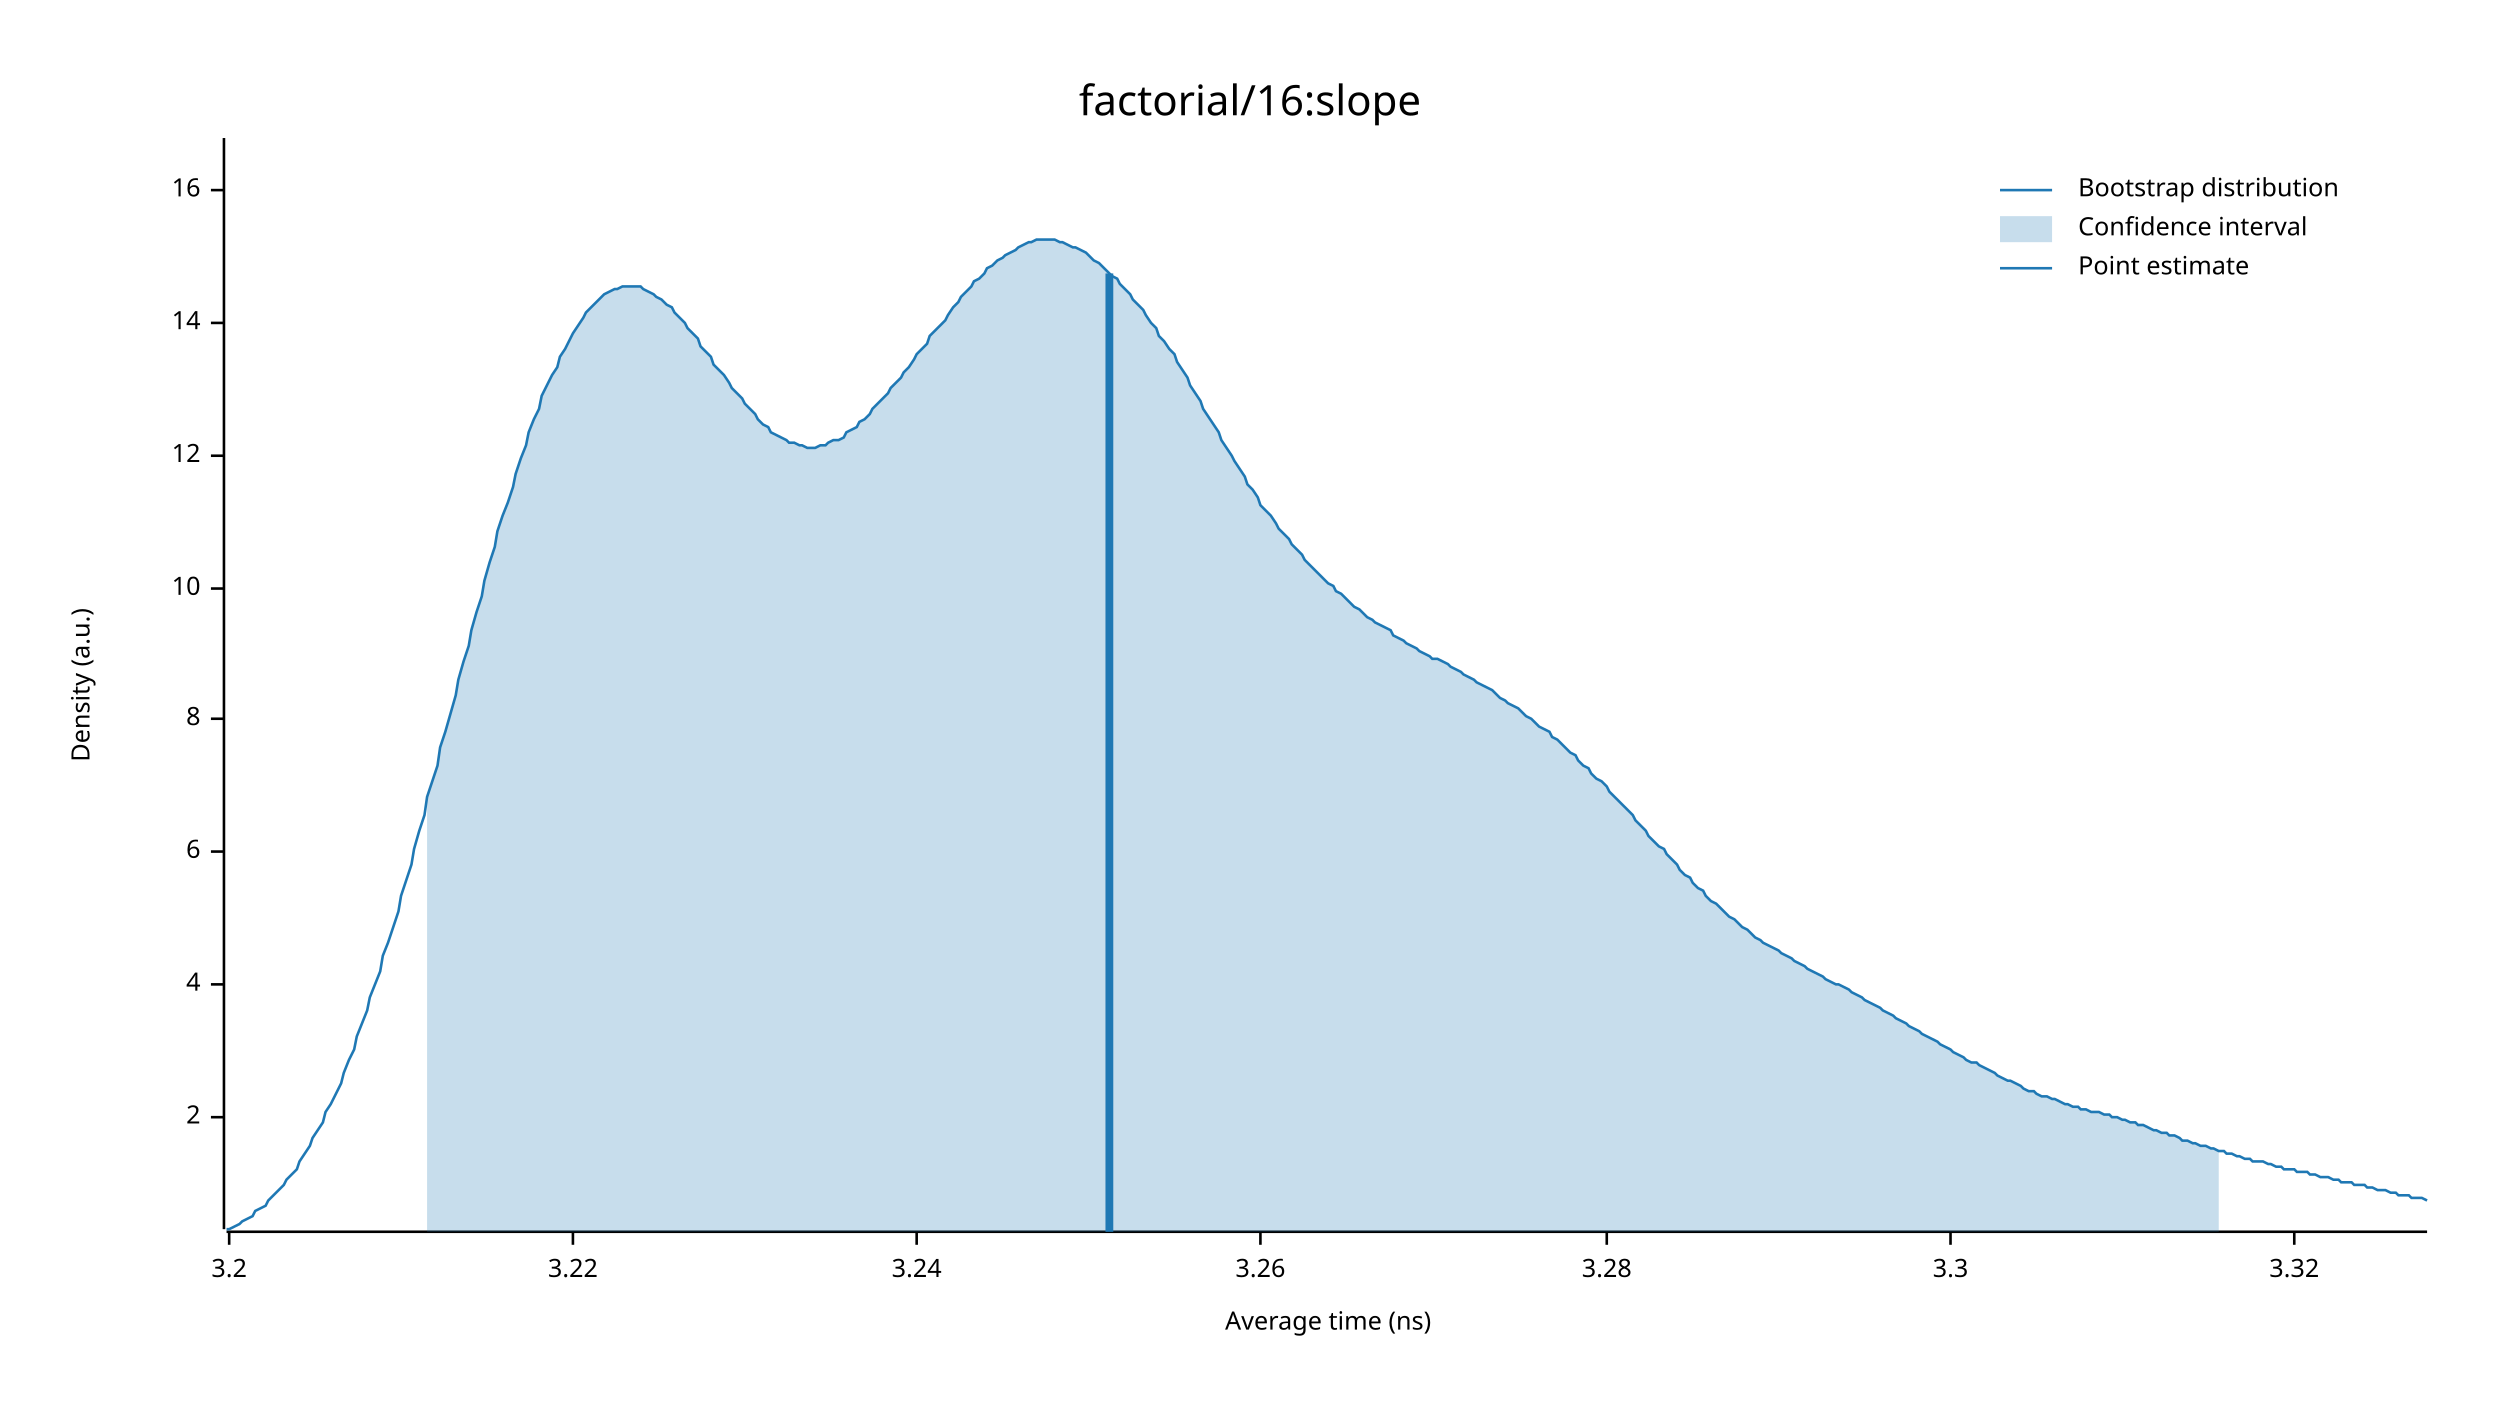
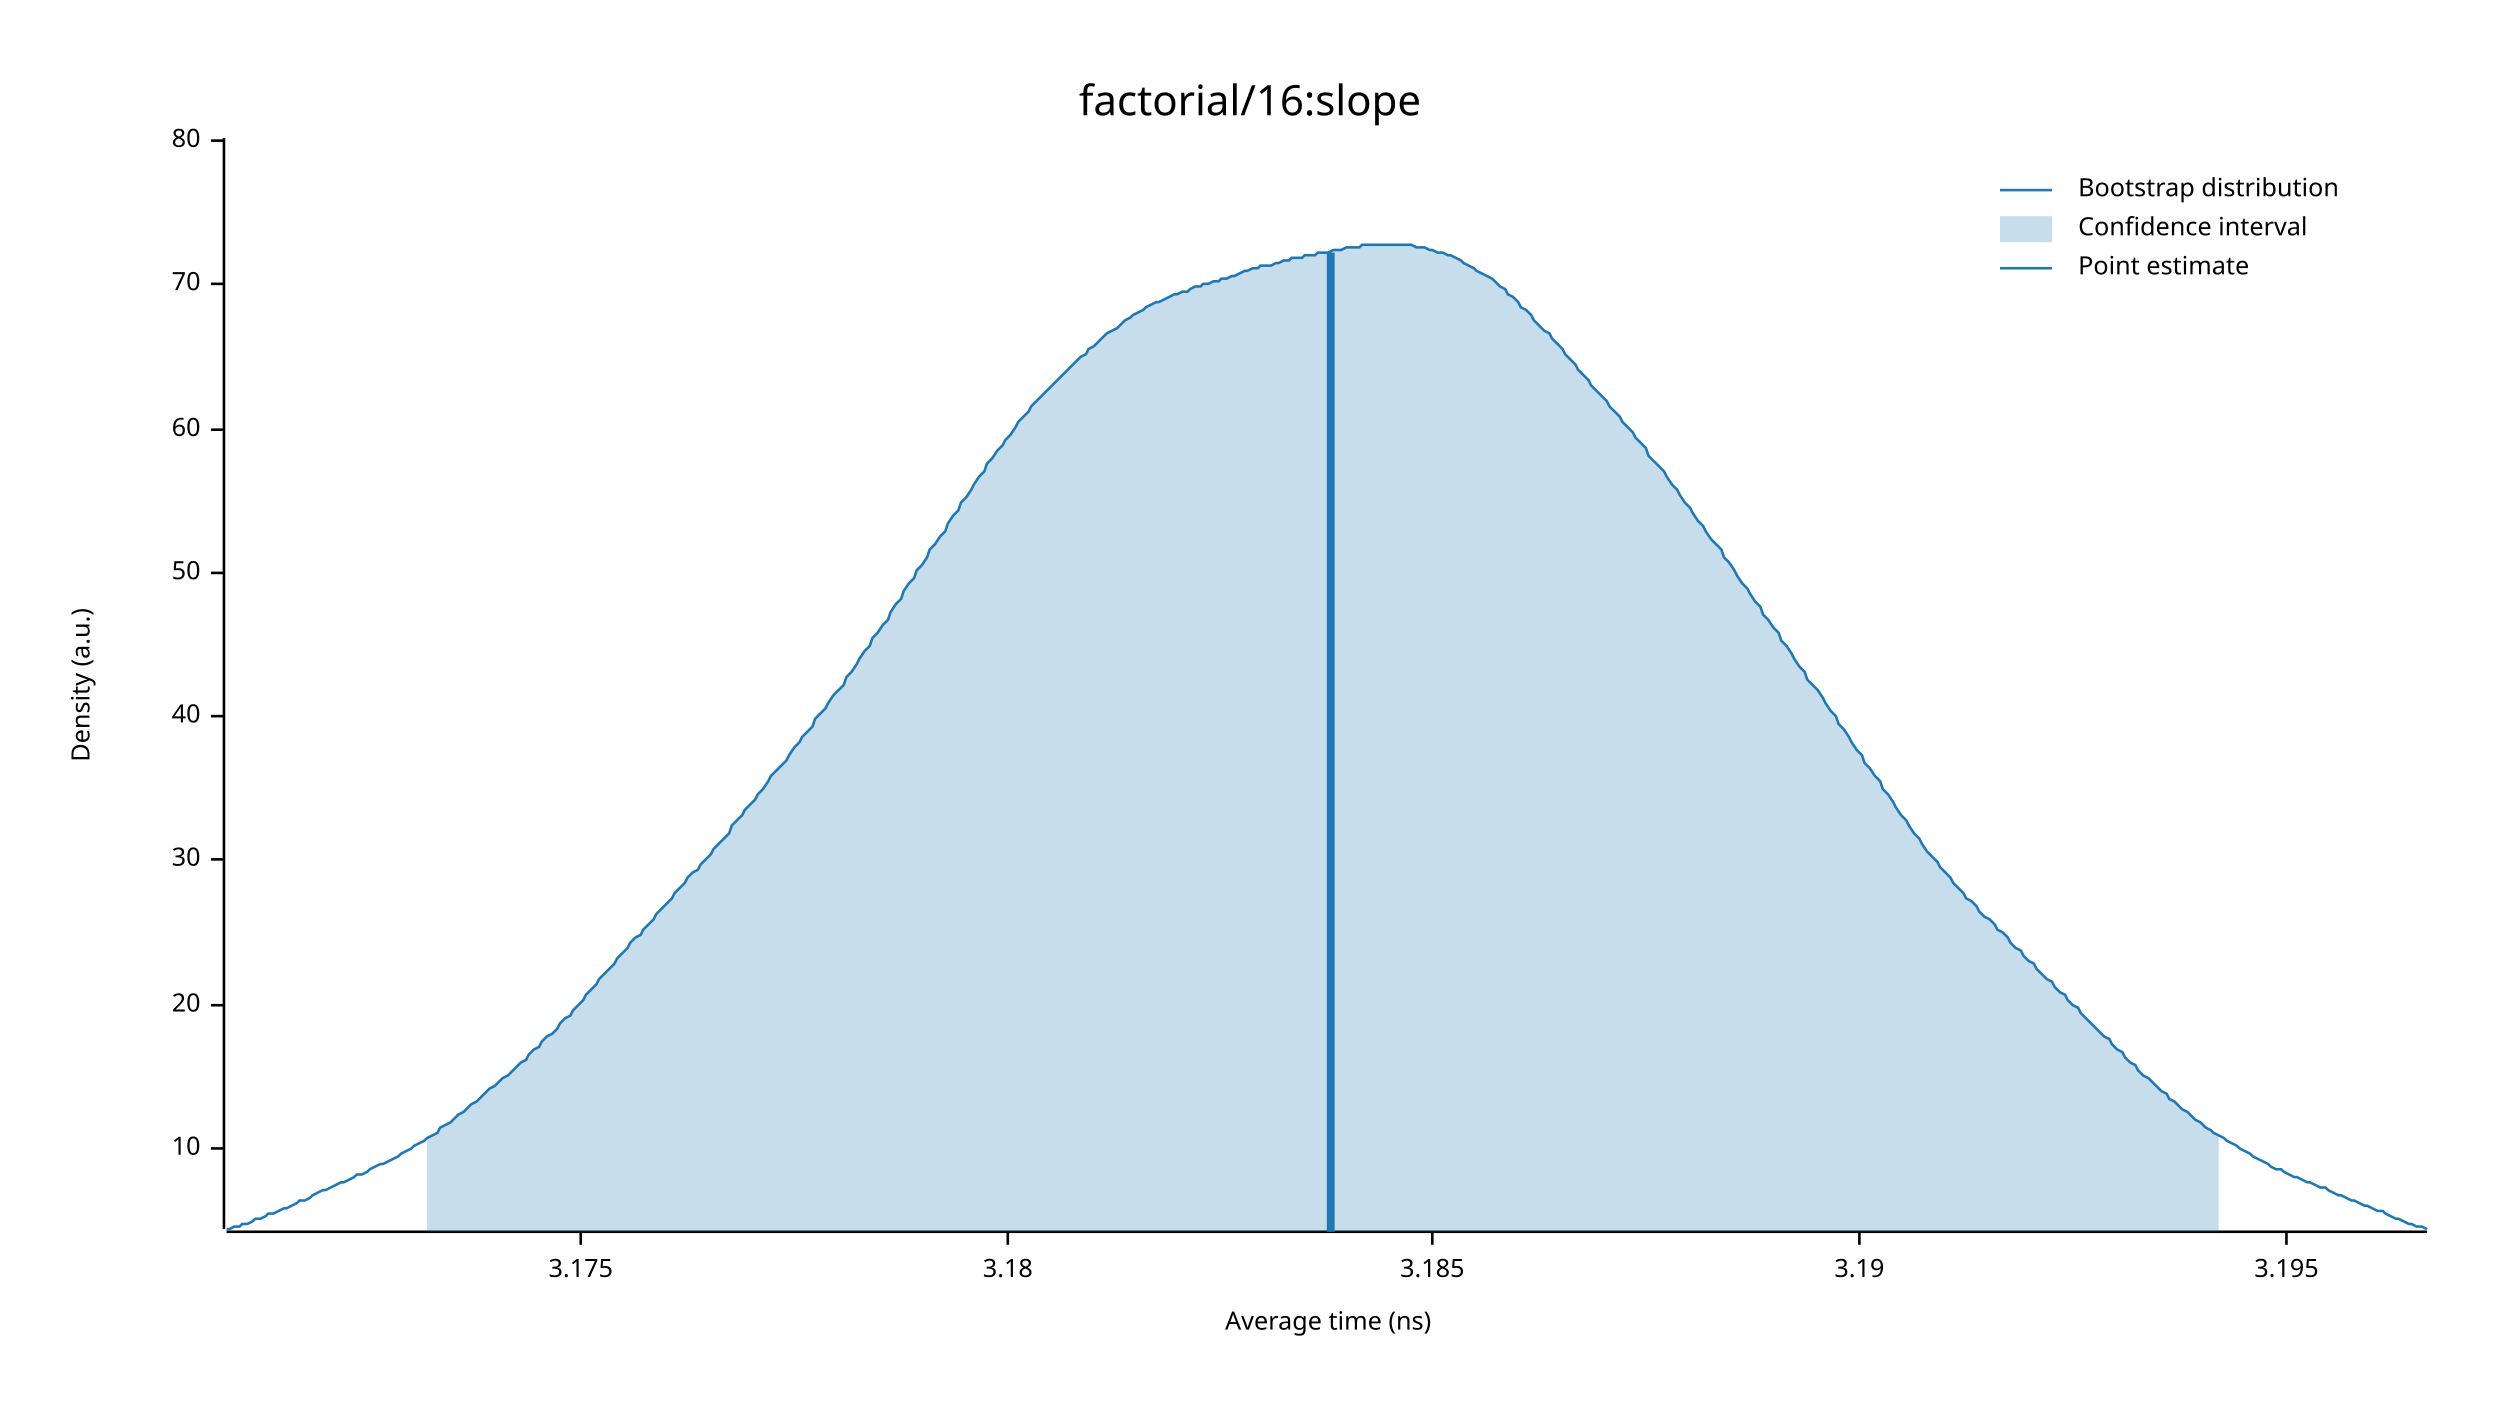
<svg xmlns="http://www.w3.org/2000/svg" width="960" height="540" viewBox="0 0 960 540">
  <text x="480" y="32" dy="0.76em" text-anchor="middle" font-family="sans-serif" font-size="16.129" opacity="1" fill="#000000">
factorial/16:slope
</text>
  <text x="27" y="263" dy="0.76em" text-anchor="middle" font-family="sans-serif" font-size="9.677" opacity="1" fill="#000000" transform="rotate(270, 27, 263)">
Density (a.u.)
</text>
  <text x="510" y="513" dy="-0.5ex" text-anchor="middle" font-family="sans-serif" font-size="9.677" opacity="1" fill="#000000">
Average time (ns)
</text>
  <polyline fill="none" opacity="1" stroke="#000000" stroke-width="1" points="86,53 86,472 " />
-   <text x="77" y="429" dy="0.5ex" text-anchor="end" font-family="sans-serif" font-size="9.677" opacity="1" fill="#000000">
- 2
- </text>
-   <polyline fill="none" opacity="1" stroke="#000000" stroke-width="1" points="81,429 86,429 " />
-   <text x="77" y="378" dy="0.5ex" text-anchor="end" font-family="sans-serif" font-size="9.677" opacity="1" fill="#000000">
- 4
- </text>
-   <polyline fill="none" opacity="1" stroke="#000000" stroke-width="1" points="81,378 86,378 " />
-   <text x="77" y="327" dy="0.5ex" text-anchor="end" font-family="sans-serif" font-size="9.677" opacity="1" fill="#000000">
- 6
- </text>
-   <polyline fill="none" opacity="1" stroke="#000000" stroke-width="1" points="81,327 86,327 " />
-   <text x="77" y="276" dy="0.5ex" text-anchor="end" font-family="sans-serif" font-size="9.677" opacity="1" fill="#000000">
- 8
- </text>
-   <polyline fill="none" opacity="1" stroke="#000000" stroke-width="1" points="81,276 86,276 " />
-   <text x="77" y="226" dy="0.5ex" text-anchor="end" font-family="sans-serif" font-size="9.677" opacity="1" fill="#000000">
+   <text x="77" y="441" dy="0.5ex" text-anchor="end" font-family="sans-serif" font-size="9.677" opacity="1" fill="#000000">
10
</text>
-   <polyline fill="none" opacity="1" stroke="#000000" stroke-width="1" points="81,226 86,226 " />
-   <text x="77" y="175" dy="0.5ex" text-anchor="end" font-family="sans-serif" font-size="9.677" opacity="1" fill="#000000">
- 12
+   <polyline fill="none" opacity="1" stroke="#000000" stroke-width="1" points="81,441 86,441 " />
+   <text x="77" y="386" dy="0.5ex" text-anchor="end" font-family="sans-serif" font-size="9.677" opacity="1" fill="#000000">
+ 20
</text>
-   <polyline fill="none" opacity="1" stroke="#000000" stroke-width="1" points="81,175 86,175 " />
-   <text x="77" y="124" dy="0.5ex" text-anchor="end" font-family="sans-serif" font-size="9.677" opacity="1" fill="#000000">
- 14
+   <polyline fill="none" opacity="1" stroke="#000000" stroke-width="1" points="81,386 86,386 " />
+   <text x="77" y="330" dy="0.5ex" text-anchor="end" font-family="sans-serif" font-size="9.677" opacity="1" fill="#000000">
+ 30
</text>
-   <polyline fill="none" opacity="1" stroke="#000000" stroke-width="1" points="81,124 86,124 " />
-   <text x="77" y="73" dy="0.5ex" text-anchor="end" font-family="sans-serif" font-size="9.677" opacity="1" fill="#000000">
- 16
+   <polyline fill="none" opacity="1" stroke="#000000" stroke-width="1" points="81,330 86,330 " />
+   <text x="77" y="275" dy="0.5ex" text-anchor="end" font-family="sans-serif" font-size="9.677" opacity="1" fill="#000000">
+ 40
</text>
-   <polyline fill="none" opacity="1" stroke="#000000" stroke-width="1" points="81,73 86,73 " />
+   <polyline fill="none" opacity="1" stroke="#000000" stroke-width="1" points="81,275 86,275 " />
+   <text x="77" y="220" dy="0.5ex" text-anchor="end" font-family="sans-serif" font-size="9.677" opacity="1" fill="#000000">
+ 50
+ </text>
+   <polyline fill="none" opacity="1" stroke="#000000" stroke-width="1" points="81,220 86,220 " />
+   <text x="77" y="165" dy="0.5ex" text-anchor="end" font-family="sans-serif" font-size="9.677" opacity="1" fill="#000000">
+ 60
+ </text>
+   <polyline fill="none" opacity="1" stroke="#000000" stroke-width="1" points="81,165 86,165 " />
+   <text x="77" y="109" dy="0.5ex" text-anchor="end" font-family="sans-serif" font-size="9.677" opacity="1" fill="#000000">
+ 70
+ </text>
+   <polyline fill="none" opacity="1" stroke="#000000" stroke-width="1" points="81,109 86,109 " />
+   <text x="77" y="54" dy="0.5ex" text-anchor="end" font-family="sans-serif" font-size="9.677" opacity="1" fill="#000000">
+ 80
+ </text>
+   <polyline fill="none" opacity="1" stroke="#000000" stroke-width="1" points="81,54 86,54 " />
  <polyline fill="none" opacity="1" stroke="#000000" stroke-width="1" points="87,473 932,473 " />
-   <text x="88" y="483" dy="0.76em" text-anchor="middle" font-family="sans-serif" font-size="9.677" opacity="1" fill="#000000">
- 3.2
+   <text x="223" y="483" dy="0.76em" text-anchor="middle" font-family="sans-serif" font-size="9.677" opacity="1" fill="#000000">
+ 3.175
</text>
-   <polyline fill="none" opacity="1" stroke="#000000" stroke-width="1" points="88,473 88,478 " />
-   <text x="220" y="483" dy="0.76em" text-anchor="middle" font-family="sans-serif" font-size="9.677" opacity="1" fill="#000000">
- 3.22
+   <polyline fill="none" opacity="1" stroke="#000000" stroke-width="1" points="223,473 223,478 " />
+   <text x="387" y="483" dy="0.76em" text-anchor="middle" font-family="sans-serif" font-size="9.677" opacity="1" fill="#000000">
+ 3.18
</text>
-   <polyline fill="none" opacity="1" stroke="#000000" stroke-width="1" points="220,473 220,478 " />
-   <text x="352" y="483" dy="0.76em" text-anchor="middle" font-family="sans-serif" font-size="9.677" opacity="1" fill="#000000">
- 3.24
+   <polyline fill="none" opacity="1" stroke="#000000" stroke-width="1" points="387,473 387,478 " />
+   <text x="550" y="483" dy="0.76em" text-anchor="middle" font-family="sans-serif" font-size="9.677" opacity="1" fill="#000000">
+ 3.185
</text>
-   <polyline fill="none" opacity="1" stroke="#000000" stroke-width="1" points="352,473 352,478 " />
-   <text x="484" y="483" dy="0.76em" text-anchor="middle" font-family="sans-serif" font-size="9.677" opacity="1" fill="#000000">
- 3.26
+   <polyline fill="none" opacity="1" stroke="#000000" stroke-width="1" points="550,473 550,478 " />
+   <text x="714" y="483" dy="0.76em" text-anchor="middle" font-family="sans-serif" font-size="9.677" opacity="1" fill="#000000">
+ 3.19
</text>
-   <polyline fill="none" opacity="1" stroke="#000000" stroke-width="1" points="484,473 484,478 " />
-   <text x="617" y="483" dy="0.76em" text-anchor="middle" font-family="sans-serif" font-size="9.677" opacity="1" fill="#000000">
- 3.28
+   <polyline fill="none" opacity="1" stroke="#000000" stroke-width="1" points="714,473 714,478 " />
+   <text x="878" y="483" dy="0.76em" text-anchor="middle" font-family="sans-serif" font-size="9.677" opacity="1" fill="#000000">
+ 3.195
</text>
-   <polyline fill="none" opacity="1" stroke="#000000" stroke-width="1" points="617,473 617,478 " />
-   <text x="749" y="483" dy="0.76em" text-anchor="middle" font-family="sans-serif" font-size="9.677" opacity="1" fill="#000000">
- 3.3
- </text>
-   <polyline fill="none" opacity="1" stroke="#000000" stroke-width="1" points="749,473 749,478 " />
-   <text x="881" y="483" dy="0.76em" text-anchor="middle" font-family="sans-serif" font-size="9.677" opacity="1" fill="#000000">
- 3.32
- </text>
-   <polyline fill="none" opacity="1" stroke="#000000" stroke-width="1" points="881,473 881,478 " />
-   <polyline fill="none" opacity="1" stroke="#1F78B4" stroke-width="1" points="87,472 88,472 90,471 92,470 93,469 95,468 97,467 98,465 100,464 102,463 103,461 105,459 107,457 109,455 110,453 112,451 114,449 115,446 117,443 119,440 120,437 122,434 124,431 125,427 127,424 129,420 131,416 132,412 134,407 136,403 137,398 139,393 141,388 142,383 144,378 146,373 147,367 149,362 151,356 153,350 154,344 156,338 158,332 159,326 161,319 163,313 164,306 166,300 168,294 169,287 171,281 173,274 175,267 176,261 178,254 180,248 181,242 183,235 185,229 186,223 188,216 190,210 191,204 193,198 195,193 197,187 198,182 200,176 202,171 203,166 205,161 207,157 208,152 210,148 212,144 214,141 215,137 217,134 219,130 220,128 222,125 224,122 225,120 227,118 229,116 230,115 232,113 234,112 236,111 237,111 239,110 241,110 242,110 244,110 246,110 247,111 249,112 251,113 252,114 254,115 256,117 258,118 259,120 261,122 263,124 264,126 266,128 268,130 269,133 271,135 273,137 274,140 276,142 278,144 280,147 281,149 283,151 285,153 286,155 288,157 290,159 291,161 293,163 295,164 296,166 298,167 300,168 302,169 303,170 305,170 307,171 308,171 310,172 312,172 313,172 315,171 317,171 318,170 320,169 322,169 324,168 325,166 327,165 329,164 330,162 332,161 334,159 335,157 337,155 339,153 341,151 342,149 344,147 346,145 347,143 349,141 351,138 352,136 354,134 356,132 357,129 359,127 361,125 363,123 364,121 366,118 368,116 369,114 371,112 373,110 374,108 376,107 378,105 379,103 381,102 383,100 385,99 386,98 388,97 390,96 391,95 393,94 395,93 396,93 398,92 400,92 401,92 403,92 405,92 407,93 408,93 410,94 412,95 413,95 415,96 417,97 418,98 420,100 422,101 423,102 425,104 427,106 429,107 430,109 432,111 434,113 435,115 437,117 439,119 440,121 442,124 444,126 445,129 447,131 449,134 451,136 452,139 454,142 456,145 457,148 459,151 461,154 462,157 464,160 466,163 468,166 469,169 471,172 473,175 474,177 476,180 478,183 479,186 481,188 483,191 484,194 486,196 488,198 490,201 491,203 493,205 495,207 496,209 498,211 500,213 501,215 503,217 505,219 506,220 508,222 510,224 512,225 513,227 515,228 517,230 518,231 520,233 522,234 523,235 525,237 527,238 528,239 530,240 532,241 534,242 535,244 537,245 539,246 540,247 542,248 544,249 545,250 547,251 549,252 550,253 552,253 554,254 556,255 557,256 559,257 561,258 562,259 564,260 566,261 567,262 569,263 571,264 573,265 574,266 576,268 578,269 579,270 581,271 583,272 584,273 586,275 588,276 589,277 591,279 593,280 595,281 596,283 598,284 600,286 601,287 603,289 605,290 606,292 608,294 610,295 611,297 613,299 615,300 617,302 618,304 620,306 622,308 623,309 625,311 627,313 628,315 630,317 632,319 633,321 635,323 637,325 639,326 640,328 642,330 644,332 645,334 647,336 649,337 650,339 652,341 654,342 655,344 657,346 659,347 661,349 662,350 664,352 666,353 667,354 669,356 671,357 672,358 674,360 676,361 677,362 679,363 681,364 683,365 684,366 686,367 688,368 689,369 691,370 693,371 694,372 696,373 698,374 700,375 701,376 703,377 705,378 706,378 708,379 710,380 711,381 713,382 715,383 716,384 718,385 720,386 722,387 723,388 725,389 727,390 728,391 730,392 732,393 733,394 735,395 737,396 738,397 740,398 742,399 744,400 745,401 747,402 749,403 750,404 752,405 754,406 755,407 757,408 759,408 760,409 762,410 764,411 766,412 767,413 769,414 771,415 772,415 774,416 776,417 777,418 779,419 781,419 782,420 784,421 786,421 788,422 789,422 791,423 793,424 794,424 796,425 798,425 799,426 801,426 803,427 804,427 806,427 808,428 810,428 811,429 813,429 815,430 816,430 818,431 820,431 821,432 823,432 825,433 827,434 828,434 830,435 832,435 833,436 835,436 837,437 838,438 840,438 842,439 843,439 845,440 847,440 849,441 850,441 852,442 854,442 855,443 857,443 859,444 860,444 862,445 864,445 865,446 867,446 869,446 871,447 872,447 874,448 876,448 877,449 879,449 881,449 882,450 884,450 886,450 887,451 889,451 891,452 893,452 894,452 896,453 898,453 899,454 901,454 903,454 904,455 906,455 908,455 909,456 911,456 913,457 915,457 916,457 918,458 920,458 921,459 923,459 925,459 926,460 928,460 930,460 932,461 " />
-   <polygon opacity="0.25" fill="#1F78B4" points="164,306 166,300 168,294 169,287 171,281 173,274 175,267 176,261 178,254 180,248 181,242 183,235 185,229 186,223 188,216 190,210 191,204 193,198 195,193 197,187 198,182 200,176 202,171 203,166 205,161 207,157 208,152 210,148 212,144 214,141 215,137 217,134 219,130 220,128 222,125 224,122 225,120 227,118 229,116 230,115 232,113 234,112 236,111 237,111 239,110 241,110 242,110 244,110 246,110 247,111 249,112 251,113 252,114 254,115 256,117 258,118 259,120 261,122 263,124 264,126 266,128 268,130 269,133 271,135 273,137 274,140 276,142 278,144 280,147 281,149 283,151 285,153 286,155 288,157 290,159 291,161 293,163 295,164 296,166 298,167 300,168 302,169 303,170 305,170 307,171 308,171 310,172 312,172 313,172 315,171 317,171 318,170 320,169 322,169 324,168 325,166 327,165 329,164 330,162 332,161 334,159 335,157 337,155 339,153 341,151 342,149 344,147 346,145 347,143 349,141 351,138 352,136 354,134 356,132 357,129 359,127 361,125 363,123 364,121 366,118 368,116 369,114 371,112 373,110 374,108 376,107 378,105 379,103 381,102 383,100 385,99 386,98 388,97 390,96 391,95 393,94 395,93 396,93 398,92 400,92 401,92 403,92 405,92 407,93 408,93 410,94 412,95 413,95 415,96 417,97 418,98 420,100 422,101 423,102 425,104 427,106 429,107 430,109 432,111 434,113 435,115 437,117 439,119 440,121 442,124 444,126 445,129 447,131 449,134 451,136 452,139 454,142 456,145 457,148 459,151 461,154 462,157 464,160 466,163 468,166 469,169 471,172 473,175 474,177 476,180 478,183 479,186 481,188 483,191 484,194 486,196 488,198 490,201 491,203 493,205 495,207 496,209 498,211 500,213 501,215 503,217 505,219 506,220 508,222 510,224 512,225 513,227 515,228 517,230 518,231 520,233 522,234 523,235 525,237 527,238 528,239 530,240 532,241 534,242 535,244 537,245 539,246 540,247 542,248 544,249 545,250 547,251 549,252 550,253 552,253 554,254 556,255 557,256 559,257 561,258 562,259 564,260 566,261 567,262 569,263 571,264 573,265 574,266 576,268 578,269 579,270 581,271 583,272 584,273 586,275 588,276 589,277 591,279 593,280 595,281 596,283 598,284 600,286 601,287 603,289 605,290 606,292 608,294 610,295 611,297 613,299 615,300 617,302 618,304 620,306 622,308 623,309 625,311 627,313 628,315 630,317 632,319 633,321 635,323 637,325 639,326 640,328 642,330 644,332 645,334 647,336 649,337 650,339 652,341 654,342 655,344 657,346 659,347 661,349 662,350 664,352 666,353 667,354 669,356 671,357 672,358 674,360 676,361 677,362 679,363 681,364 683,365 684,366 686,367 688,368 689,369 691,370 693,371 694,372 696,373 698,374 700,375 701,376 703,377 705,378 706,378 708,379 710,380 711,381 713,382 715,383 716,384 718,385 720,386 722,387 723,388 725,389 727,390 728,391 730,392 732,393 733,394 735,395 737,396 738,397 740,398 742,399 744,400 745,401 747,402 749,403 750,404 752,405 754,406 755,407 757,408 759,408 760,409 762,410 764,411 766,412 767,413 769,414 771,415 772,415 774,416 776,417 777,418 779,419 781,419 782,420 784,421 786,421 788,422 789,422 791,423 793,424 794,424 796,425 798,425 799,426 801,426 803,427 804,427 806,427 808,428 810,428 811,429 813,429 815,430 816,430 818,431 820,431 821,432 823,432 825,433 827,434 828,434 830,435 832,435 833,436 835,436 837,437 838,438 840,438 842,439 843,439 845,440 847,440 849,441 850,441 852,442 852,473 164,473 " />
-   <polyline fill="none" opacity="1" stroke="#1F78B4" stroke-width="3" points="426,473 426,105 " />
+   <polyline fill="none" opacity="1" stroke="#000000" stroke-width="1" points="878,473 878,478 " />
+   <polyline fill="none" opacity="1" stroke="#1F78B4" stroke-width="1" points="87,472 88,472 90,471 92,471 93,470 95,470 97,469 98,468 100,468 102,467 103,466 105,466 107,465 109,464 110,464 112,463 114,462 115,461 117,461 119,460 120,459 122,458 124,457 125,457 127,456 129,455 131,454 132,454 134,453 136,452 137,451 139,451 141,450 142,449 144,448 146,447 147,447 149,446 151,445 153,444 154,443 156,442 158,441 159,440 161,439 163,438 164,437 166,436 168,435 169,433 171,432 173,431 175,429 176,428 178,427 180,425 181,424 183,423 185,421 186,420 188,418 190,417 191,416 193,414 195,413 197,411 198,410 200,408 202,407 203,405 205,403 207,402 208,400 210,398 212,397 214,395 215,393 217,391 219,390 220,388 222,386 224,384 225,382 227,380 229,378 230,376 232,374 234,372 236,370 237,368 239,366 241,364 242,362 244,360 246,359 247,357 249,355 251,353 252,351 254,349 256,347 258,345 259,343 261,341 263,339 264,337 266,335 268,334 269,332 271,330 273,328 274,326 276,324 278,322 280,320 281,317 283,315 285,313 286,311 288,309 290,307 291,305 293,303 295,300 296,298 298,296 300,294 302,292 303,290 305,287 307,285 308,283 310,281 312,279 313,276 315,274 317,272 318,270 320,267 322,265 324,263 325,260 327,258 329,255 330,253 332,250 334,248 335,245 337,243 339,240 341,238 342,235 344,232 346,230 347,227 349,224 351,222 352,219 354,217 356,214 357,211 359,209 361,206 363,204 364,201 366,198 368,196 369,193 371,191 373,188 374,186 376,183 378,181 379,178 381,176 383,173 385,171 386,169 388,167 390,164 391,162 393,160 395,158 396,156 398,154 400,152 401,151 403,149 405,147 407,145 408,144 410,142 412,140 413,139 415,137 417,136 418,134 420,133 422,131 423,130 425,128 427,127 429,126 430,125 432,123 434,122 435,121 437,120 439,119 440,118 442,117 444,116 445,116 447,115 449,114 451,113 452,113 454,112 456,112 457,111 459,110 461,110 462,109 464,109 466,108 468,108 469,107 471,107 473,106 474,106 476,105 478,104 479,104 481,103 483,103 484,102 486,102 488,102 490,101 491,101 493,100 495,100 496,99 498,99 500,99 501,98 503,98 505,98 506,97 508,97 510,97 512,96 513,96 515,96 517,95 518,95 520,95 522,95 523,94 525,94 527,94 528,94 530,94 532,94 534,94 535,94 537,94 539,94 540,94 542,94 544,95 545,95 547,95 549,96 550,96 552,97 554,97 556,98 557,98 559,99 561,100 562,101 564,102 566,103 567,104 569,105 571,106 573,107 574,108 576,110 578,111 579,113 581,114 583,116 584,118 586,119 588,121 589,123 591,125 593,127 595,128 596,130 598,132 600,134 601,136 603,138 605,140 606,142 608,144 610,146 611,148 613,150 615,152 617,154 618,156 620,158 622,160 623,162 625,164 627,166 628,168 630,170 632,172 633,175 635,177 637,179 639,181 640,183 642,186 644,188 645,190 647,193 649,195 650,197 652,200 654,202 655,204 657,207 659,209 661,211 662,214 664,216 666,219 667,221 669,224 671,226 672,228 674,231 676,233 677,236 679,238 681,241 683,243 684,246 686,248 688,251 689,253 691,256 693,258 694,261 696,263 698,265 700,268 701,270 703,273 705,275 706,278 708,280 710,283 711,285 713,288 715,290 716,293 718,295 720,298 722,300 723,303 725,305 727,308 728,310 730,313 732,315 733,317 735,320 737,322 738,324 740,327 742,329 744,331 745,333 747,335 749,337 750,339 752,341 754,343 755,345 757,346 759,348 760,350 762,352 764,353 766,355 767,357 769,358 771,360 772,362 774,364 776,365 777,367 779,369 781,370 782,372 784,374 786,376 788,377 789,379 791,381 793,382 794,384 796,386 798,387 799,389 801,391 803,393 804,394 806,396 808,398 810,399 811,401 813,403 815,404 816,406 818,408 820,409 821,411 823,413 825,414 827,416 828,417 830,419 832,420 833,422 835,423 837,425 838,426 840,427 842,429 843,430 845,431 847,433 849,434 850,435 852,436 854,437 855,438 857,439 859,440 860,441 862,442 864,443 865,444 867,445 869,446 871,447 872,448 874,449 876,449 877,450 879,451 881,452 882,452 884,453 886,454 887,454 889,455 891,456 893,456 894,457 896,458 898,459 899,459 901,460 903,461 904,461 906,462 908,463 909,463 911,464 913,465 915,465 916,466 918,467 920,468 921,468 923,469 925,470 926,470 928,471 930,471 932,472 " />
+   <polygon opacity="0.25" fill="#1F78B4" points="164,437 166,436 168,435 169,433 171,432 173,431 175,429 176,428 178,427 180,425 181,424 183,423 185,421 186,420 188,418 190,417 191,416 193,414 195,413 197,411 198,410 200,408 202,407 203,405 205,403 207,402 208,400 210,398 212,397 214,395 215,393 217,391 219,390 220,388 222,386 224,384 225,382 227,380 229,378 230,376 232,374 234,372 236,370 237,368 239,366 241,364 242,362 244,360 246,359 247,357 249,355 251,353 252,351 254,349 256,347 258,345 259,343 261,341 263,339 264,337 266,335 268,334 269,332 271,330 273,328 274,326 276,324 278,322 280,320 281,317 283,315 285,313 286,311 288,309 290,307 291,305 293,303 295,300 296,298 298,296 300,294 302,292 303,290 305,287 307,285 308,283 310,281 312,279 313,276 315,274 317,272 318,270 320,267 322,265 324,263 325,260 327,258 329,255 330,253 332,250 334,248 335,245 337,243 339,240 341,238 342,235 344,232 346,230 347,227 349,224 351,222 352,219 354,217 356,214 357,211 359,209 361,206 363,204 364,201 366,198 368,196 369,193 371,191 373,188 374,186 376,183 378,181 379,178 381,176 383,173 385,171 386,169 388,167 390,164 391,162 393,160 395,158 396,156 398,154 400,152 401,151 403,149 405,147 407,145 408,144 410,142 412,140 413,139 415,137 417,136 418,134 420,133 422,131 423,130 425,128 427,127 429,126 430,125 432,123 434,122 435,121 437,120 439,119 440,118 442,117 444,116 445,116 447,115 449,114 451,113 452,113 454,112 456,112 457,111 459,110 461,110 462,109 464,109 466,108 468,108 469,107 471,107 473,106 474,106 476,105 478,104 479,104 481,103 483,103 484,102 486,102 488,102 490,101 491,101 493,100 495,100 496,99 498,99 500,99 501,98 503,98 505,98 506,97 508,97 510,97 512,96 513,96 515,96 517,95 518,95 520,95 522,95 523,94 525,94 527,94 528,94 530,94 532,94 534,94 535,94 537,94 539,94 540,94 542,94 544,95 545,95 547,95 549,96 550,96 552,97 554,97 556,98 557,98 559,99 561,100 562,101 564,102 566,103 567,104 569,105 571,106 573,107 574,108 576,110 578,111 579,113 581,114 583,116 584,118 586,119 588,121 589,123 591,125 593,127 595,128 596,130 598,132 600,134 601,136 603,138 605,140 606,142 608,144 610,146 611,148 613,150 615,152 617,154 618,156 620,158 622,160 623,162 625,164 627,166 628,168 630,170 632,172 633,175 635,177 637,179 639,181 640,183 642,186 644,188 645,190 647,193 649,195 650,197 652,200 654,202 655,204 657,207 659,209 661,211 662,214 664,216 666,219 667,221 669,224 671,226 672,228 674,231 676,233 677,236 679,238 681,241 683,243 684,246 686,248 688,251 689,253 691,256 693,258 694,261 696,263 698,265 700,268 701,270 703,273 705,275 706,278 708,280 710,283 711,285 713,288 715,290 716,293 718,295 720,298 722,300 723,303 725,305 727,308 728,310 730,313 732,315 733,317 735,320 737,322 738,324 740,327 742,329 744,331 745,333 747,335 749,337 750,339 752,341 754,343 755,345 757,346 759,348 760,350 762,352 764,353 766,355 767,357 769,358 771,360 772,362 774,364 776,365 777,367 779,369 781,370 782,372 784,374 786,376 788,377 789,379 791,381 793,382 794,384 796,386 798,387 799,389 801,391 803,393 804,394 806,396 808,398 810,399 811,401 813,403 815,404 816,406 818,408 820,409 821,411 823,413 825,414 827,416 828,417 830,419 832,420 833,422 835,423 837,425 838,426 840,427 842,429 843,430 845,431 847,433 849,434 850,435 852,436 852,473 164,473 " />
+   <polyline fill="none" opacity="1" stroke="#1F78B4" stroke-width="3" points="511,473 511,97 " />
  <text x="798" y="68" dy="0.76em" text-anchor="start" font-family="sans-serif" font-size="9.677" opacity="1" fill="#000000">
Bootstrap distribution
</text>
  <text x="798" y="83" dy="0.76em" text-anchor="start" font-family="sans-serif" font-size="9.677" opacity="1" fill="#000000">
Confidence interval
</text>
  <text x="798" y="98" dy="0.76em" text-anchor="start" font-family="sans-serif" font-size="9.677" opacity="1" fill="#000000">
Point estimate
</text>
  <polyline fill="none" opacity="1" stroke="#1F78B4" stroke-width="1" points="768,73 788,73 " />
  <rect x="768" y="83" width="20" height="10" opacity="0.25" fill="#1F78B4" stroke="none" />
  <polyline fill="none" opacity="1" stroke="#1F78B4" stroke-width="1" points="768,103 788,103 " />
</svg>
